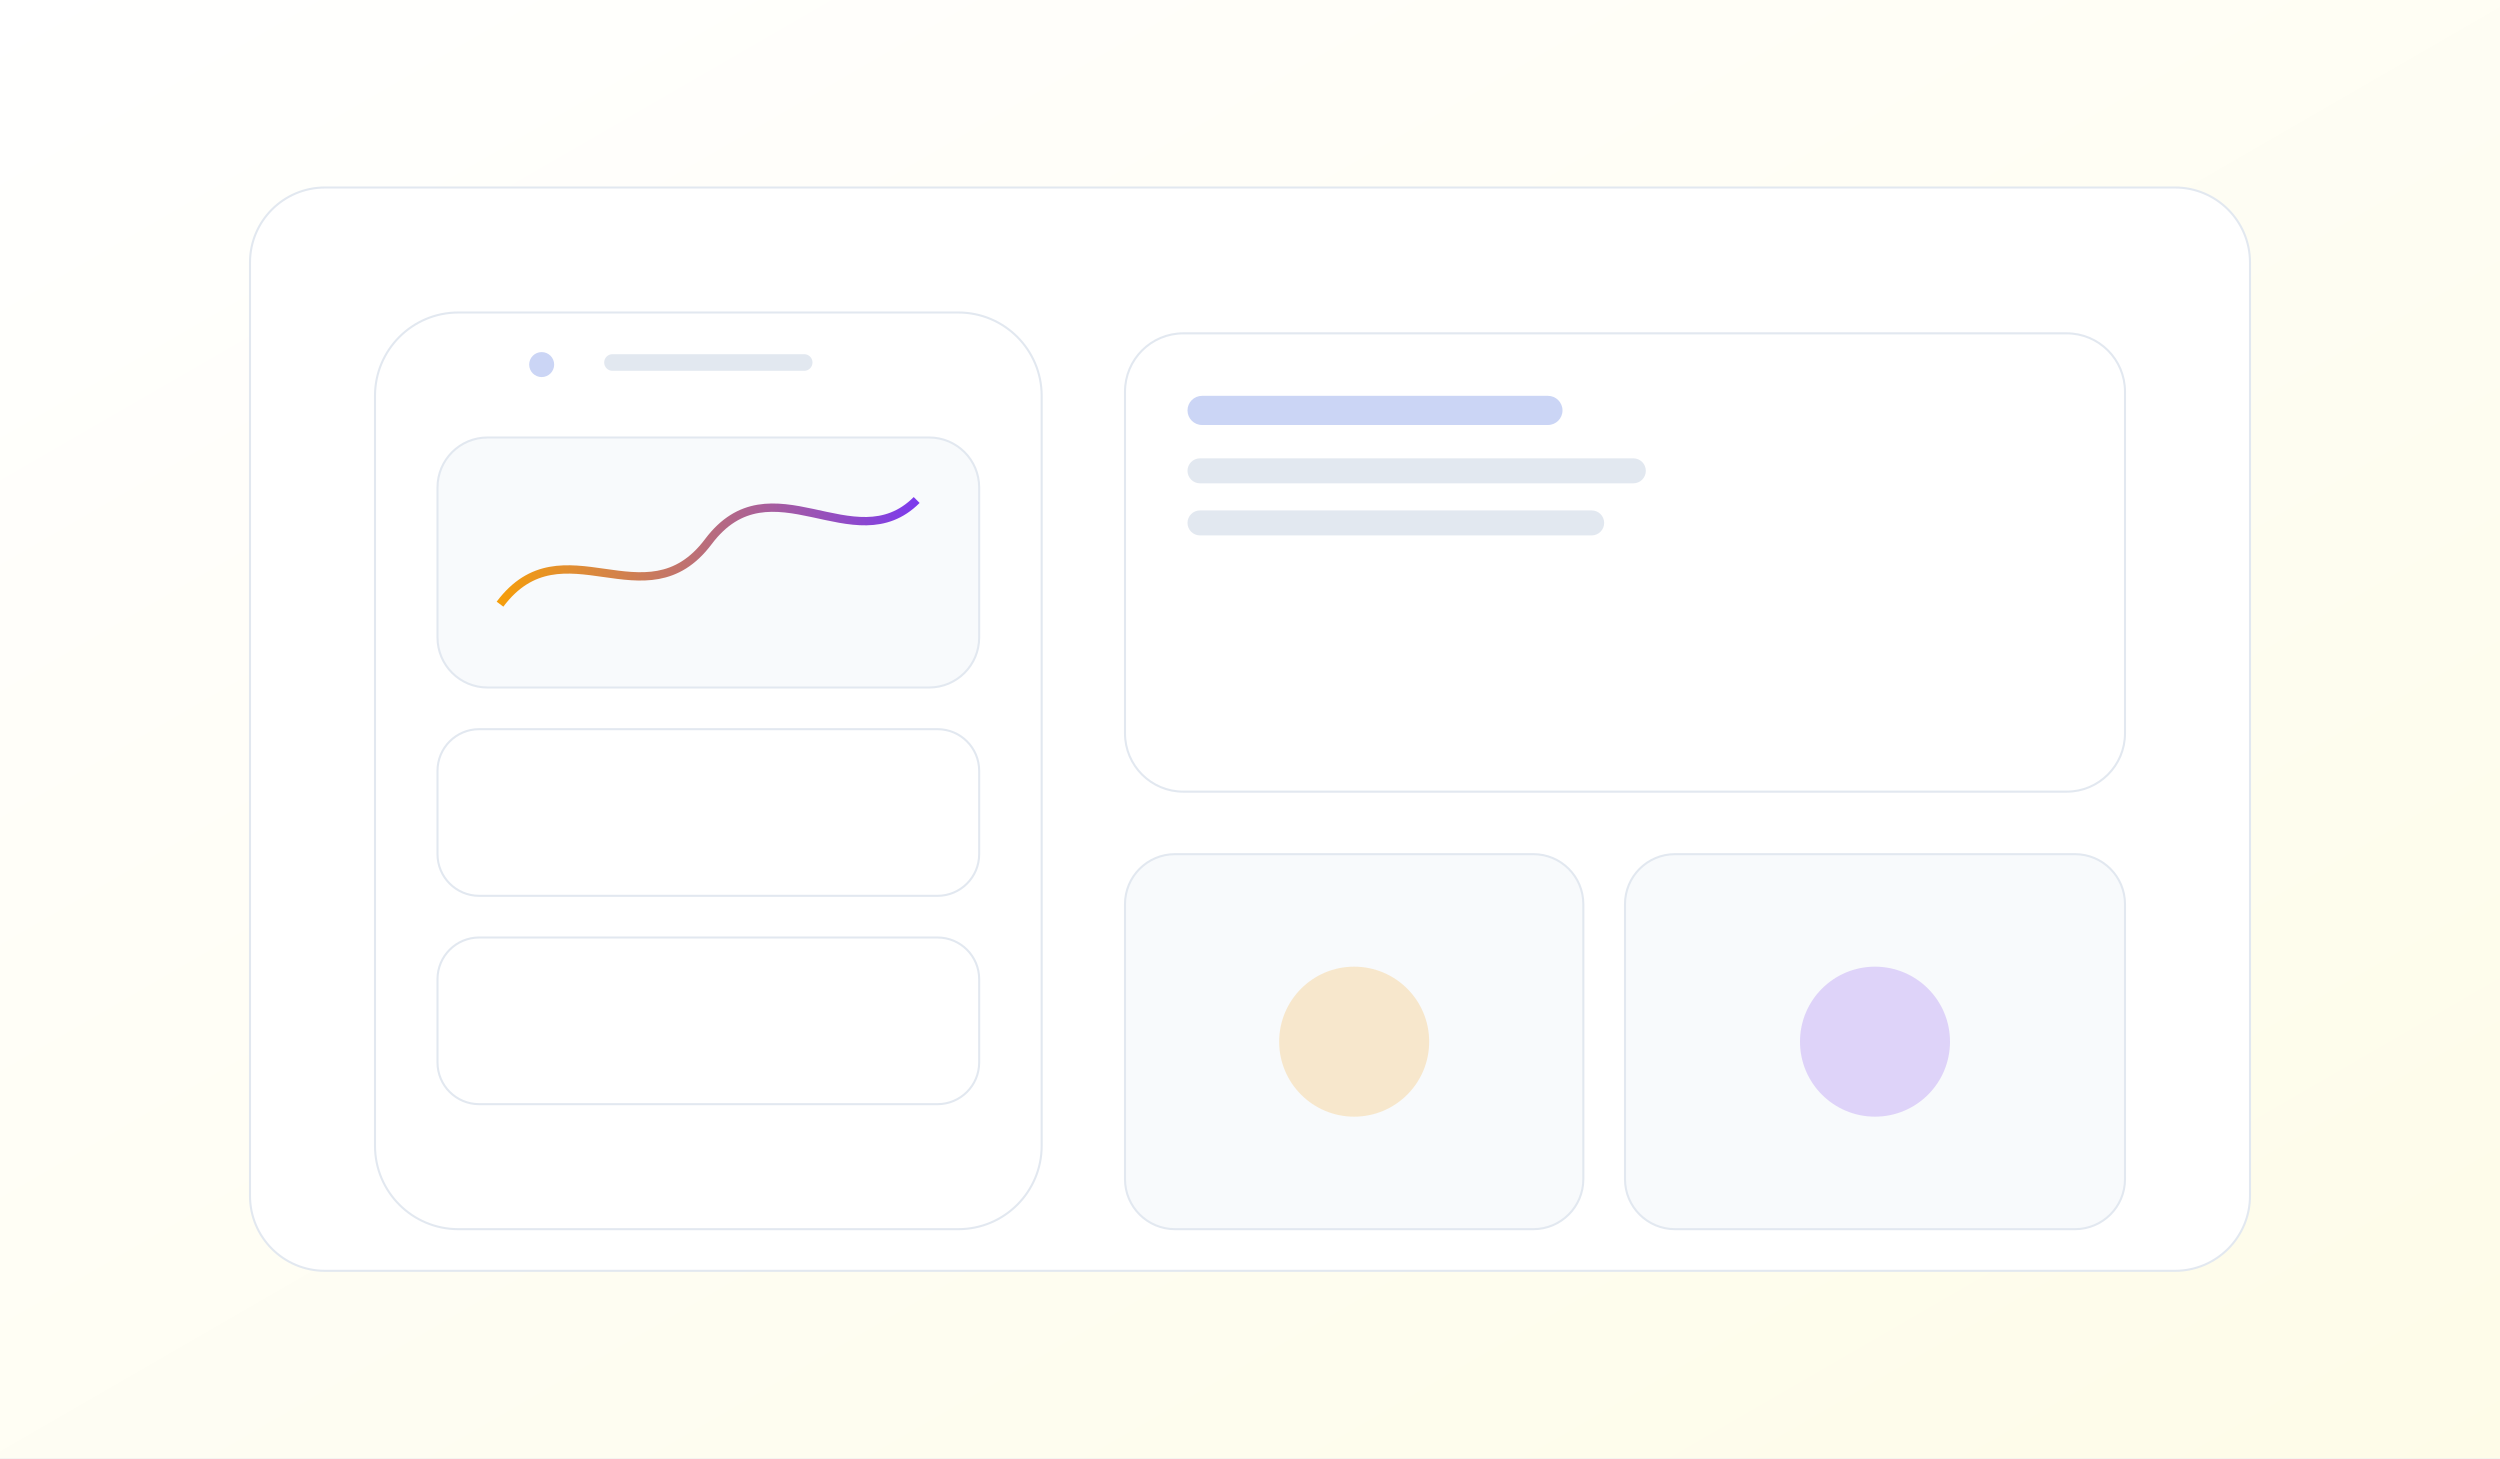
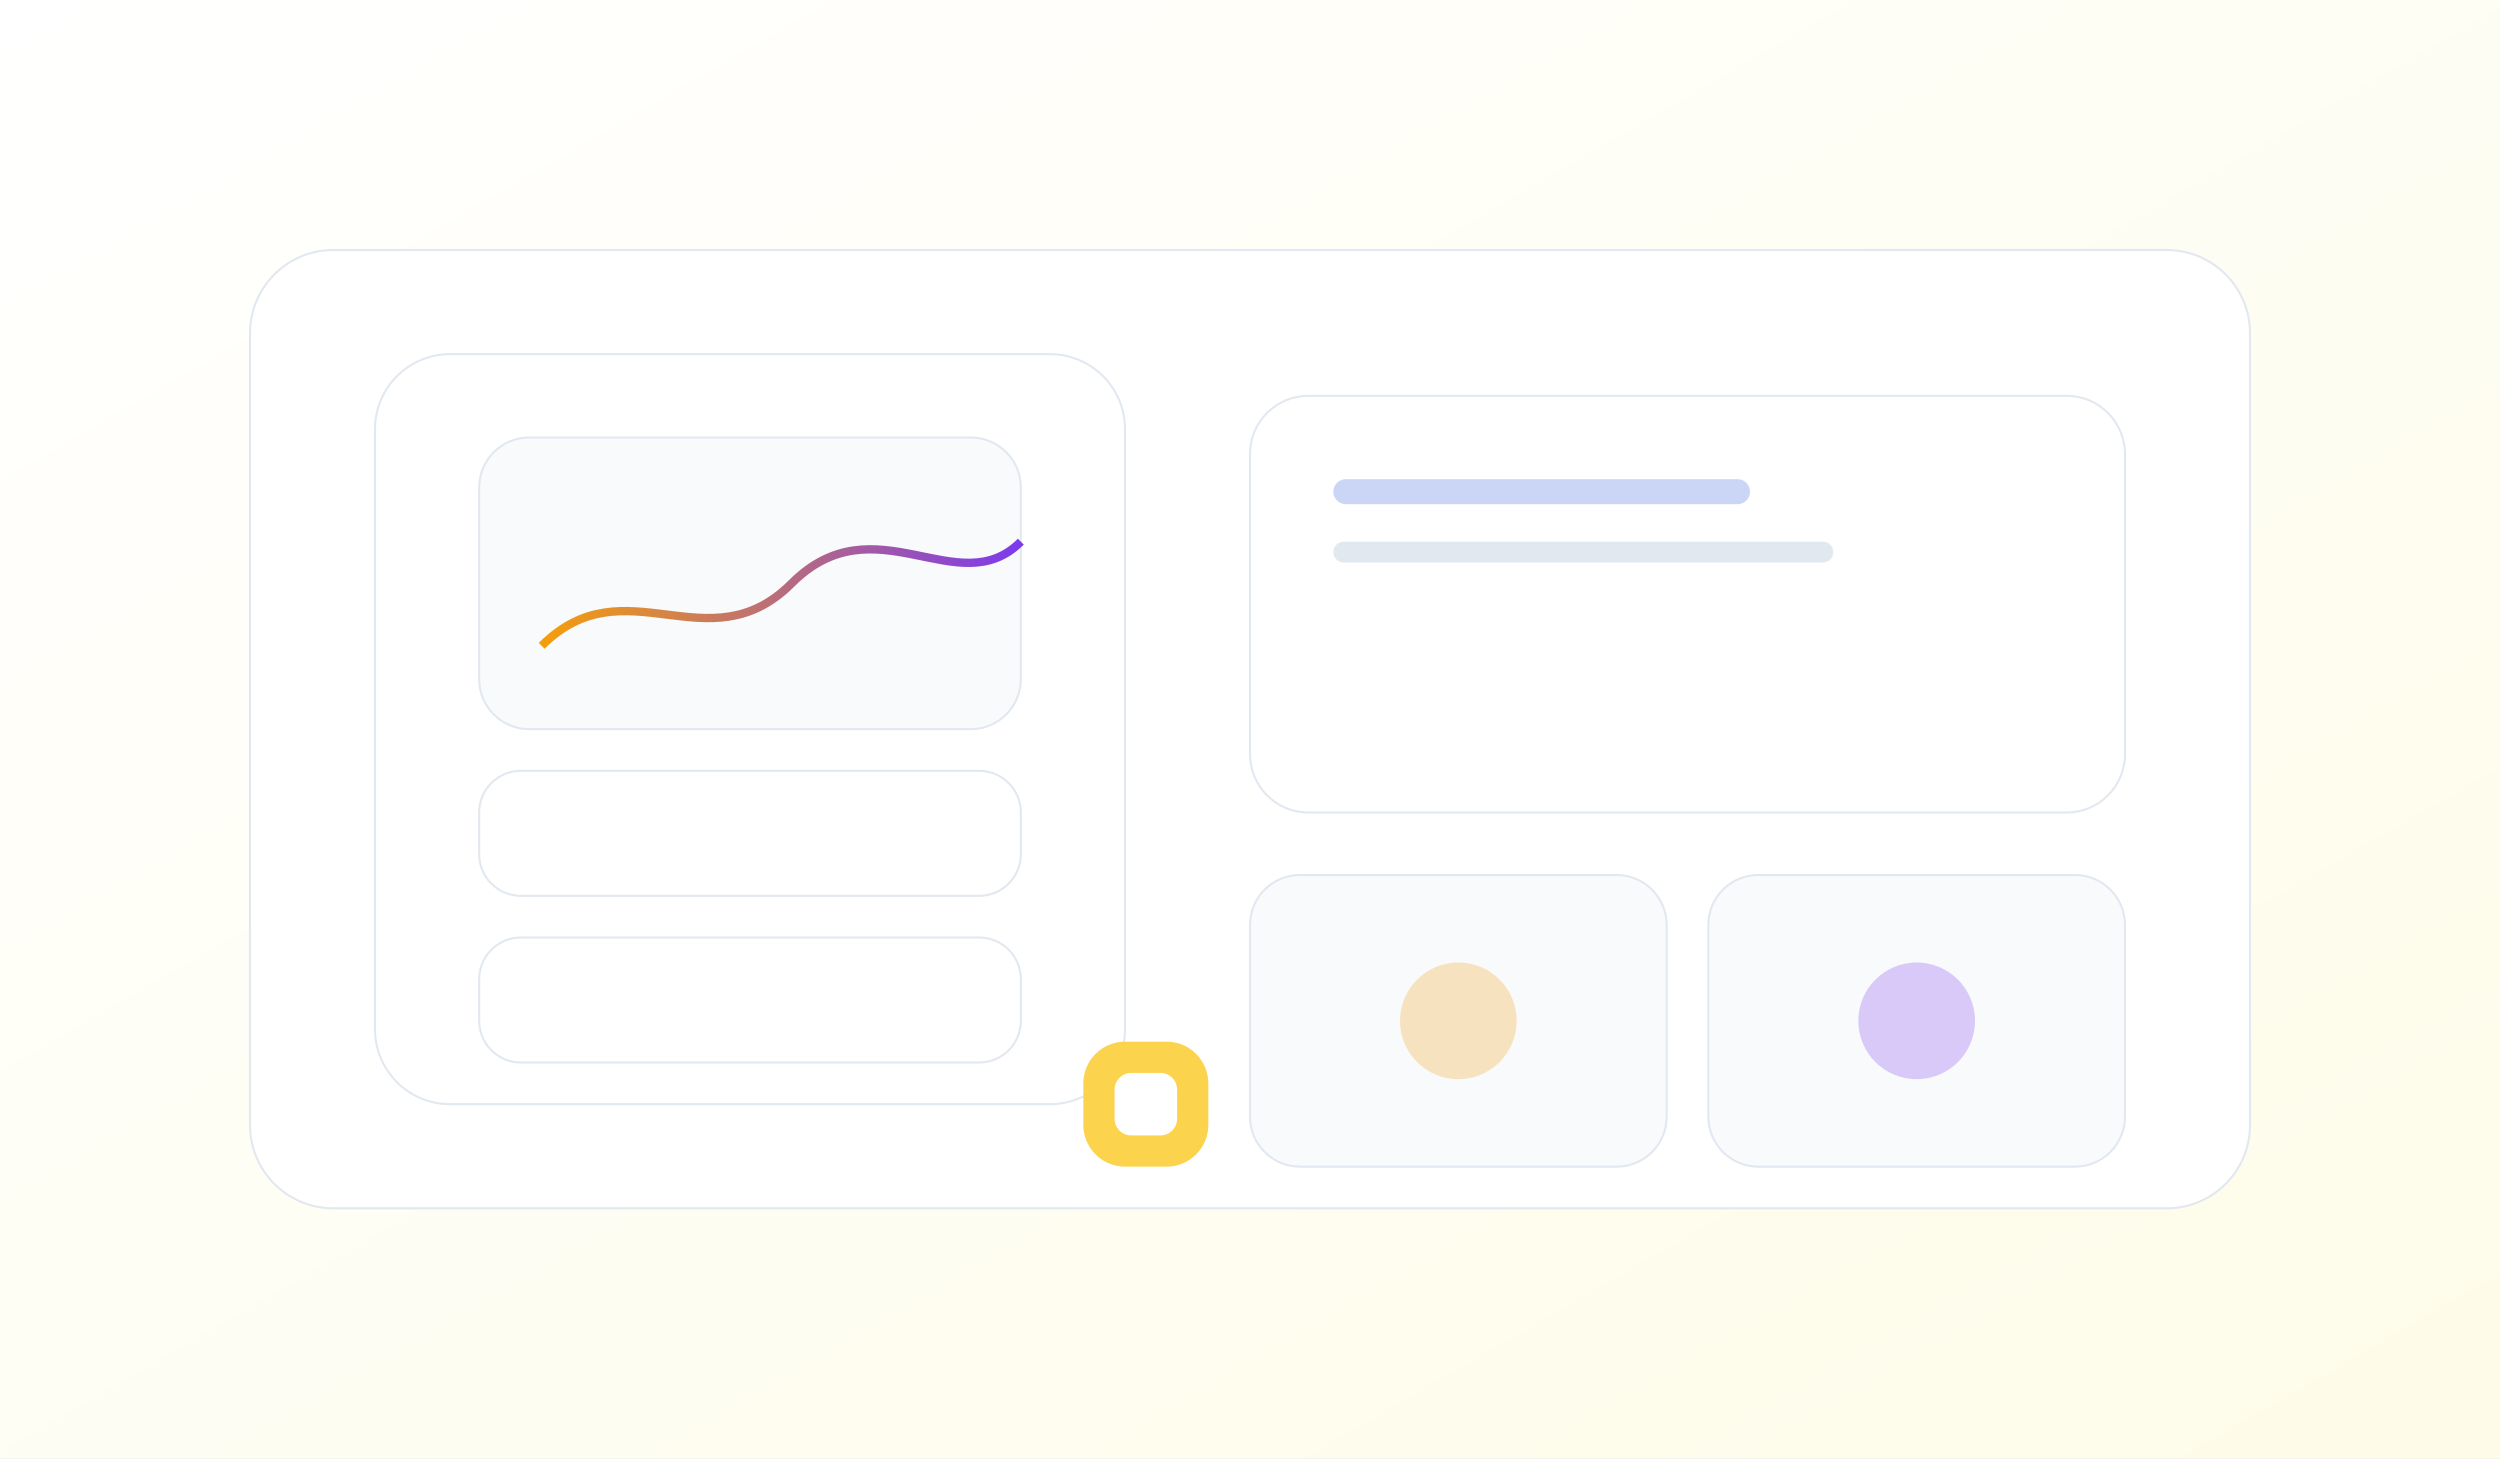
<svg xmlns="http://www.w3.org/2000/svg" width="1200" height="700" viewBox="0 0 1200 700" fill="none">
  <defs>
    <linearGradient id="bg" x1="0" y1="0" x2="1" y2="1">
      <stop offset="0%" stop-color="#FFFFFF" />
      <stop offset="100%" stop-color="#FEFCE8" />
    </linearGradient>
    <linearGradient id="accent" x1="0" y1="0" x2="1" y2="0">
      <stop offset="0%" stop-color="#F59E0B" />
      <stop offset="100%" stop-color="#7C3AED" />
    </linearGradient>
  </defs>
  <rect width="1200" height="700" fill="url(#bg)" />
-   <rect x="120" y="90" width="960" height="520" rx="36" fill="#FFFFFF" stroke="#E2E8F0" />
-   <rect x="180" y="150" width="320" height="440" rx="40" fill="#FFFFFF" stroke="#E2E8F0" />
-   <rect x="290" y="170" width="100" height="8" rx="4" fill="#E2E8F0" />
-   <circle cx="260" cy="175" r="6" fill="#CBD5F5" />
-   <rect x="210" y="210" width="260" height="120" rx="24" fill="#F8FAFC" stroke="#E2E8F0" />
-   <path d="M240 290 C 270 250 310 300 340 260 C 370 220 410 270 440 240" stroke="url(#accent)" stroke-width="4" fill="none" />
-   <rect x="210" y="350" width="260" height="80" rx="20" fill="#FFFFFF" stroke="#E2E8F0" />
-   <rect x="210" y="450" width="260" height="80" rx="20" fill="#FFFFFF" stroke="#E2E8F0" />
-   <rect x="540" y="160" width="480" height="220" rx="28" fill="#FFFFFF" stroke="#E2E8F0" />
-   <rect x="570" y="190" width="180" height="14" rx="7" fill="#CBD5F5" />
-   <rect x="570" y="220" width="220" height="12" rx="6" fill="#E2E8F0" />
-   <rect x="570" y="245" width="200" height="12" rx="6" fill="#E2E8F0" />
-   <rect x="540" y="410" width="220" height="180" rx="24" fill="#F8FAFC" stroke="#E2E8F0" />
-   <rect x="780" y="410" width="240" height="180" rx="24" fill="#F8FAFC" stroke="#E2E8F0" />
-   <circle cx="650" cy="500" r="36" fill="#F59E0B" fill-opacity="0.2" />
-   <circle cx="900" cy="500" r="36" fill="#7C3AED" fill-opacity="0.2" />
+   <rect x="120" y="120" width="960" height="460" rx="40" fill="#FFFFFF" stroke="#E2E8F0" />
+   <rect x="180" y="170" width="360" height="360" rx="36" fill="#FFFFFF" stroke="#E2E8F0" />
+   <rect x="230" y="210" width="260" height="140" rx="24" fill="#F8FAFC" stroke="#E2E8F0" />
+   <path d="M260 310 C 300 270 340 320 380 280 C 420 240 460 290 490 260" stroke="url(#accent)" stroke-width="4" fill="none" />
+   <rect x="230" y="370" width="260" height="60" rx="20" fill="#FFFFFF" stroke="#E2E8F0" />
+   <rect x="230" y="450" width="260" height="60" rx="20" fill="#FFFFFF" stroke="#E2E8F0" />
+   <rect x="600" y="190" width="420" height="200" rx="28" fill="#FFFFFF" stroke="#E2E8F0" />
+   <rect x="640" y="230" width="200" height="12" rx="6" fill="#CBD5F5" />
+   <rect x="640" y="260" width="240" height="10" rx="5" fill="#E2E8F0" />
+   <rect x="600" y="420" width="200" height="140" rx="24" fill="#F8FAFC" stroke="#E2E8F0" />
+   <rect x="820" y="420" width="200" height="140" rx="24" fill="#F8FAFC" stroke="#E2E8F0" />
+   <circle cx="700" cy="490" r="28" fill="#F59E0B" fill-opacity="0.25" />
+   <circle cx="920" cy="490" r="28" fill="#7C3AED" fill-opacity="0.25" />
+   <rect x="520" y="500" width="60" height="60" rx="20" fill="#FCD34D" />
+   <rect x="535" y="515" width="30" height="30" rx="8" fill="#FFFFFF" />
</svg>
